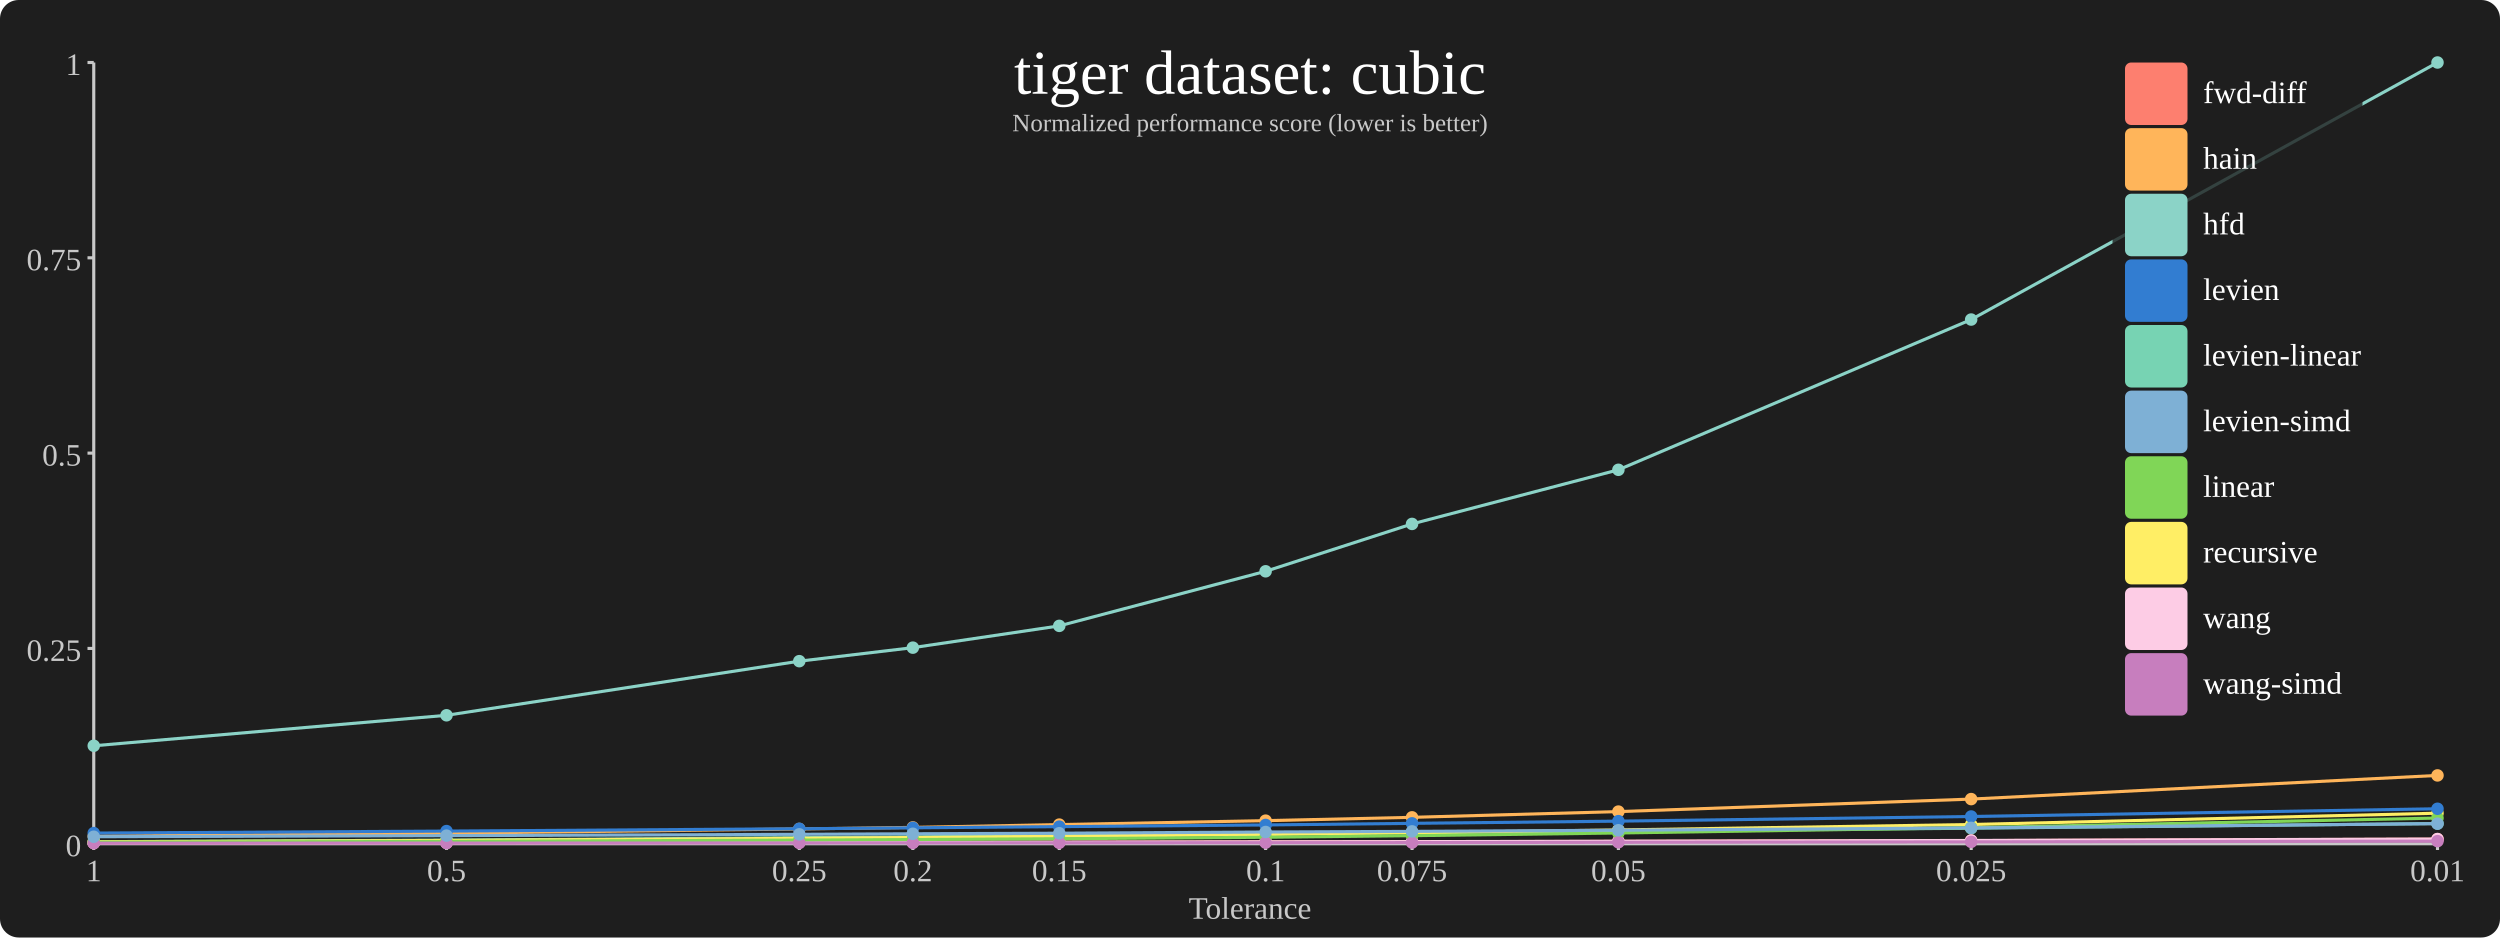
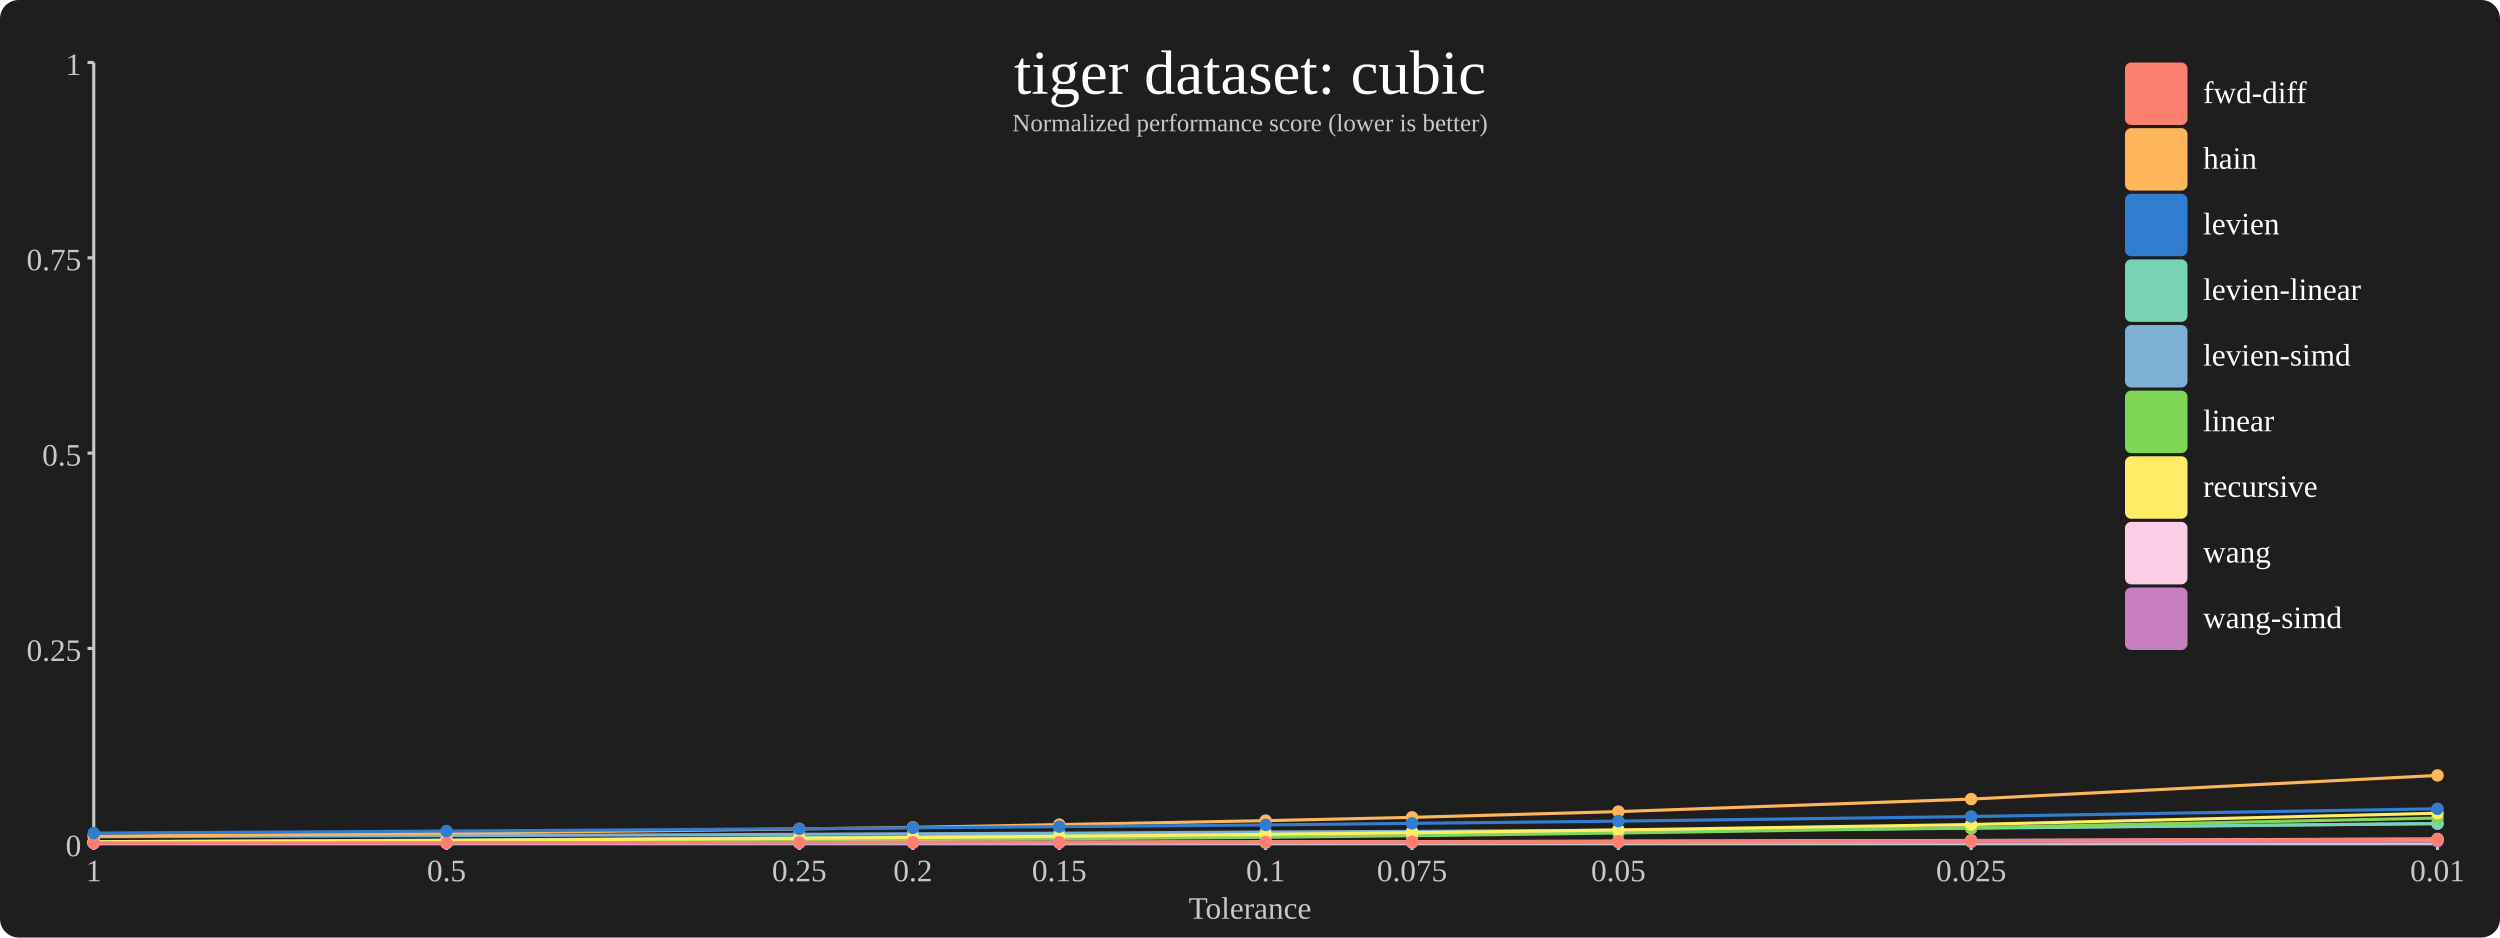
<svg xmlns="http://www.w3.org/2000/svg" viewBox="0 0 800 300">
  <rect x="0" y="0" width="800" height="300" ry="6" style="fill:rgb(30,30,30);stroke:none;fill-opacity:1;stroke-opacity:1;" />
  <path d="M 30 20 L 30 270" style="stroke:rgb(200,200,200);stroke-width:1" />
  <path d="M 30 270 L 780 270" style="stroke:rgb(200,200,200);stroke-width:1" />
  <path d="M 780 270 L 780 272" style="stroke:rgb(200,200,200);stroke-width:1" />
  <text x="780" y="282" style="font-size:10px;fill:rgb(200,200,200);text-anchor:middle;text-align:center;"> 0.01 </text>
  <path d="M 630.772 270 L 630.772 272" style="stroke:rgb(200,200,200);stroke-width:1" />
  <text x="630.772" y="282" style="font-size:10px;fill:rgb(200,200,200);text-anchor:middle;text-align:center;"> 0.025 </text>
  <path d="M 517.886 270 L 517.886 272" style="stroke:rgb(200,200,200);stroke-width:1" />
  <text x="517.886" y="282" style="font-size:10px;fill:rgb(200,200,200);text-anchor:middle;text-align:center;"> 0.05 </text>
  <path d="M 451.852 270 L 451.852 272" style="stroke:rgb(200,200,200);stroke-width:1" />
  <text x="451.852" y="282" style="font-size:10px;fill:rgb(200,200,200);text-anchor:middle;text-align:center;"> 0.075 </text>
  <path d="M 405 270 L 405 272" style="stroke:rgb(200,200,200);stroke-width:1" />
  <text x="405" y="282" style="font-size:10px;fill:rgb(200,200,200);text-anchor:middle;text-align:center;"> 0.1 </text>
  <path d="M 338.966 270 L 338.966 272" style="stroke:rgb(200,200,200);stroke-width:1" />
  <text x="338.966" y="282" style="font-size:10px;fill:rgb(200,200,200);text-anchor:middle;text-align:center;"> 0.15 </text>
  <path d="M 292.114 270 L 292.114 272" style="stroke:rgb(200,200,200);stroke-width:1" />
  <text x="292.114" y="282" style="font-size:10px;fill:rgb(200,200,200);text-anchor:middle;text-align:center;"> 0.2 </text>
  <path d="M 255.773 270 L 255.773 272" style="stroke:rgb(200,200,200);stroke-width:1" />
  <text x="255.773" y="282" style="font-size:10px;fill:rgb(200,200,200);text-anchor:middle;text-align:center;"> 0.25 </text>
  <path d="M 142.886 270 L 142.886 272" style="stroke:rgb(200,200,200);stroke-width:1" />
  <text x="142.886" y="282" style="font-size:10px;fill:rgb(200,200,200);text-anchor:middle;text-align:center;"> 0.5 </text>
  <path d="M 30 270 L 30 272" style="stroke:rgb(200,200,200);stroke-width:1" />
  <text x="30" y="282" style="font-size:10px;fill:rgb(200,200,200);text-anchor:middle;text-align:center;"> 1 </text>
  <path d="M 28 270 L 30 270" style="stroke:rgb(200,200,200);stroke-width:1" />
  <text x="26" y="274" style="font-size:10px;fill:rgb(200,200,200);text-anchor:end;text-align:right;"> 0 </text>
  <path d="M 28 207.5 L 30 207.5" style="stroke:rgb(200,200,200);stroke-width:1" />
  <text x="26" y="211.5" style="font-size:10px;fill:rgb(200,200,200);text-anchor:end;text-align:right;"> 0.25 </text>
  <path d="M 28 145 L 30 145" style="stroke:rgb(200,200,200);stroke-width:1" />
  <text x="26" y="149" style="font-size:10px;fill:rgb(200,200,200);text-anchor:end;text-align:right;"> 0.5 </text>
  <path d="M 28 82.5 L 30 82.5" style="stroke:rgb(200,200,200);stroke-width:1" />
  <text x="26" y="86.5" style="font-size:10px;fill:rgb(200,200,200);text-anchor:end;text-align:right;"> 0.75 </text>
  <path d="M 28 20 L 30 20" style="stroke:rgb(200,200,200);stroke-width:1" />
  <text x="26" y="24" style="font-size:10px;fill:rgb(200,200,200);text-anchor:end;text-align:right;"> 1 </text>
  <text x="400" y="294" style="font-size:10px;fill:rgb(200,200,200);text-anchor:middle;text-align:center;"> Tolerance </text>
+   <circle cx="780" cy="263.565" r="2" style="fill:rgb(126,176,213);stroke:none;fill-opacity:1;stroke-opacity:1;" />
+   <path d="M 780 263.565 L 630.772 264.92" style="stroke:rgb(126,176,213);stroke-width:1" />
+   <circle cx="630.772" cy="264.92" r="2" style="fill:rgb(126,176,213);stroke:none;fill-opacity:1;stroke-opacity:1;" />
+   <path d="M 630.772 264.92 L 517.886 265.678" style="stroke:rgb(126,176,213);stroke-width:1" />
+   <circle cx="517.886" cy="265.678" r="2" style="fill:rgb(126,176,213);stroke:none;fill-opacity:1;stroke-opacity:1;" />
+   <path d="M 517.886 265.678 L 451.852 266.04" style="stroke:rgb(126,176,213);stroke-width:1" />
+   <circle cx="451.852" cy="266.04" r="2" style="fill:rgb(126,176,213);stroke:none;fill-opacity:1;stroke-opacity:1;" />
+   <path d="M 451.852 266.04 L 405 266.243" style="stroke:rgb(126,176,213);stroke-width:1" />
+   <circle cx="405" cy="266.243" r="2" style="fill:rgb(126,176,213);stroke:none;fill-opacity:1;stroke-opacity:1;" />
+   <path d="M 405 266.243 L 338.966 266.63" style="stroke:rgb(126,176,213);stroke-width:1" />
+   <circle cx="338.966" cy="266.63" r="2" style="fill:rgb(126,176,213);stroke:none;fill-opacity:1;stroke-opacity:1;" />
+   <path d="M 338.966 266.63 L 292.114 266.805" style="stroke:rgb(126,176,213);stroke-width:1" />
+   <circle cx="292.114" cy="266.805" r="2" style="fill:rgb(126,176,213);stroke:none;fill-opacity:1;stroke-opacity:1;" />
+   <path d="M 292.114 266.805 L 255.773 266.983" style="stroke:rgb(126,176,213);stroke-width:1" />
+   <circle cx="255.773" cy="266.983" r="2" style="fill:rgb(126,176,213);stroke:none;fill-opacity:1;stroke-opacity:1;" />
+   <path d="M 255.773 266.983 L 142.886 267.402" style="stroke:rgb(126,176,213);stroke-width:1" />
+   <circle cx="142.886" cy="267.402" r="2" style="fill:rgb(126,176,213);stroke:none;fill-opacity:1;stroke-opacity:1;" />
+   <path d="M 142.886 267.402 L 30 267.757" style="stroke:rgb(126,176,213);stroke-width:1" />
+   <circle cx="30" cy="267.757" r="2" style="fill:rgb(126,176,213);stroke:none;fill-opacity:1;stroke-opacity:1;" />
+   <circle cx="780" cy="263.535" r="2" style="fill:rgb(119,211,179);stroke:none;fill-opacity:1;stroke-opacity:1;" />
+   <path d="M 780 263.535 L 630.772 265.025" style="stroke:rgb(119,211,179);stroke-width:1" />
+   <circle cx="630.772" cy="265.025" r="2" style="fill:rgb(119,211,179);stroke:none;fill-opacity:1;stroke-opacity:1;" />
+   <path d="M 630.772 265.025 L 517.886 265.915" style="stroke:rgb(119,211,179);stroke-width:1" />
+   <circle cx="517.886" cy="265.915" r="2" style="fill:rgb(119,211,179);stroke:none;fill-opacity:1;stroke-opacity:1;" />
+   <path d="M 517.886 265.915 L 451.852 266.46" style="stroke:rgb(119,211,179);stroke-width:1" />
+   <circle cx="451.852" cy="266.46" r="2" style="fill:rgb(119,211,179);stroke:none;fill-opacity:1;stroke-opacity:1;" />
+   <path d="M 451.852 266.46 L 405 266.895" style="stroke:rgb(119,211,179);stroke-width:1" />
+   <circle cx="405" cy="266.895" r="2" style="fill:rgb(119,211,179);stroke:none;fill-opacity:1;stroke-opacity:1;" />
+   <path d="M 405 266.895 L 338.966 267.405" style="stroke:rgb(119,211,179);stroke-width:1" />
+   <circle cx="338.966" cy="267.405" r="2" style="fill:rgb(119,211,179);stroke:none;fill-opacity:1;stroke-opacity:1;" />
+   <path d="M 338.966 267.405 L 292.114 267.78" style="stroke:rgb(119,211,179);stroke-width:1" />
+   <circle cx="292.114" cy="267.78" r="2" style="fill:rgb(119,211,179);stroke:none;fill-opacity:1;stroke-opacity:1;" />
+   <path d="M 292.114 267.78 L 255.773 268.058" style="stroke:rgb(119,211,179);stroke-width:1" />
+   <circle cx="255.773" cy="268.058" r="2" style="fill:rgb(119,211,179);stroke:none;fill-opacity:1;stroke-opacity:1;" />
+   <path d="M 255.773 268.058 L 142.886 268.845" style="stroke:rgb(119,211,179);stroke-width:1" />
+   <circle cx="142.886" cy="268.845" r="2" style="fill:rgb(119,211,179);stroke:none;fill-opacity:1;stroke-opacity:1;" />
+   <path d="M 142.886 268.845 L 30 269.325" style="stroke:rgb(119,211,179);stroke-width:1" />
+   <circle cx="30" cy="269.325" r="2" style="fill:rgb(119,211,179);stroke:none;fill-opacity:1;stroke-opacity:1;" />
+   <circle cx="780" cy="261.775" r="2" style="fill:rgb(128,214,87);stroke:none;fill-opacity:1;stroke-opacity:1;" />
+   <path d="M 780 261.775 L 630.772 264.848" style="stroke:rgb(128,214,87);stroke-width:1" />
+   <circle cx="630.772" cy="264.848" r="2" style="fill:rgb(128,214,87);stroke:none;fill-opacity:1;stroke-opacity:1;" />
+   <path d="M 630.772 264.848 L 517.886 266.555" style="stroke:rgb(128,214,87);stroke-width:1" />
+   <circle cx="517.886" cy="266.555" r="2" style="fill:rgb(128,214,87);stroke:none;fill-opacity:1;stroke-opacity:1;" />
+   <path d="M 517.886 266.555 L 451.852 267.415" style="stroke:rgb(128,214,87);stroke-width:1" />
+   <circle cx="451.852" cy="267.415" r="2" style="fill:rgb(128,214,87);stroke:none;fill-opacity:1;stroke-opacity:1;" />
+   <path d="M 451.852 267.415 L 405 267.925" style="stroke:rgb(128,214,87);stroke-width:1" />
+   <circle cx="405" cy="267.925" r="2" style="fill:rgb(128,214,87);stroke:none;fill-opacity:1;stroke-opacity:1;" />
+   <path d="M 405 267.925 L 338.966 268.387" style="stroke:rgb(128,214,87);stroke-width:1" />
+   <circle cx="338.966" cy="268.387" r="2" style="fill:rgb(128,214,87);stroke:none;fill-opacity:1;stroke-opacity:1;" />
+   <path d="M 338.966 268.387 L 292.114 268.652" style="stroke:rgb(128,214,87);stroke-width:1" />
+   <circle cx="292.114" cy="268.652" r="2" style="fill:rgb(128,214,87);stroke:none;fill-opacity:1;stroke-opacity:1;" />
+   <path d="M 292.114 268.652 L 255.773 268.825" style="stroke:rgb(128,214,87);stroke-width:1" />
+   <circle cx="255.773" cy="268.825" r="2" style="fill:rgb(128,214,87);stroke:none;fill-opacity:1;stroke-opacity:1;" />
+   <path d="M 255.773 268.825 L 142.886 269.25" style="stroke:rgb(128,214,87);stroke-width:1" />
+   <circle cx="142.886" cy="269.25" r="2" style="fill:rgb(128,214,87);stroke:none;fill-opacity:1;stroke-opacity:1;" />
+   <path d="M 142.886 269.25 L 30 269.507" style="stroke:rgb(128,214,87);stroke-width:1" />
+   <circle cx="30" cy="269.507" r="2" style="fill:rgb(128,214,87);stroke:none;fill-opacity:1;stroke-opacity:1;" />
+   <circle cx="780" cy="269.163" r="2" style="fill:rgb(199,126,190);stroke:none;fill-opacity:1;stroke-opacity:1;" />
+   <path d="M 780 269.163 L 630.772 269.395" style="stroke:rgb(199,126,190);stroke-width:1" />
+   <circle cx="630.772" cy="269.395" r="2" style="fill:rgb(199,126,190);stroke:none;fill-opacity:1;stroke-opacity:1;" />
+   <path d="M 630.772 269.395 L 517.886 269.533" style="stroke:rgb(199,126,190);stroke-width:1" />
+   <circle cx="517.886" cy="269.533" r="2" style="fill:rgb(199,126,190);stroke:none;fill-opacity:1;stroke-opacity:1;" />
+   <path d="M 517.886 269.533 L 451.852 269.627" style="stroke:rgb(199,126,190);stroke-width:1" />
+   <circle cx="451.852" cy="269.627" r="2" style="fill:rgb(199,126,190);stroke:none;fill-opacity:1;stroke-opacity:1;" />
+   <path d="M 451.852 269.627 L 405 269.655" style="stroke:rgb(199,126,190);stroke-width:1" />
+   <circle cx="405" cy="269.655" r="2" style="fill:rgb(199,126,190);stroke:none;fill-opacity:1;stroke-opacity:1;" />
+   <path d="M 405 269.655 L 338.966 269.702" style="stroke:rgb(199,126,190);stroke-width:1" />
+   <circle cx="338.966" cy="269.702" r="2" style="fill:rgb(199,126,190);stroke:none;fill-opacity:1;stroke-opacity:1;" />
+   <path d="M 338.966 269.702 L 292.114 269.733" style="stroke:rgb(199,126,190);stroke-width:1" />
+   <circle cx="292.114" cy="269.733" r="2" style="fill:rgb(199,126,190);stroke:none;fill-opacity:1;stroke-opacity:1;" />
+   <path d="M 292.114 269.733 L 255.773 269.743" style="stroke:rgb(199,126,190);stroke-width:1" />
+   <circle cx="255.773" cy="269.743" r="2" style="fill:rgb(199,126,190);stroke:none;fill-opacity:1;stroke-opacity:1;" />
+   <path d="M 255.773 269.743 L 142.886 269.793" style="stroke:rgb(199,126,190);stroke-width:1" />
+   <circle cx="142.886" cy="269.793" r="2" style="fill:rgb(199,126,190);stroke:none;fill-opacity:1;stroke-opacity:1;" />
+   <path d="M 142.886 269.793 L 30 269.812" style="stroke:rgb(199,126,190);stroke-width:1" />
+   <circle cx="30" cy="269.812" r="2" style="fill:rgb(199,126,190);stroke:none;fill-opacity:1;stroke-opacity:1;" />
+   <circle cx="780" cy="260.22" r="2" style="fill:rgb(255,238,101);stroke:none;fill-opacity:1;stroke-opacity:1;" />
+   <path d="M 780 260.22 L 630.772 263.845" style="stroke:rgb(255,238,101);stroke-width:1" />
+   <circle cx="630.772" cy="263.845" r="2" style="fill:rgb(255,238,101);stroke:none;fill-opacity:1;stroke-opacity:1;" />
+   <path d="M 630.772 263.845 L 517.886 265.582" style="stroke:rgb(255,238,101);stroke-width:1" />
+   <circle cx="517.886" cy="265.582" r="2" style="fill:rgb(255,238,101);stroke:none;fill-opacity:1;stroke-opacity:1;" />
+   <path d="M 517.886 265.582 L 451.852 266.47" style="stroke:rgb(255,238,101);stroke-width:1" />
+   <circle cx="451.852" cy="266.47" r="2" style="fill:rgb(255,238,101);stroke:none;fill-opacity:1;stroke-opacity:1;" />
+   <path d="M 451.852 266.47 L 405 267.027" style="stroke:rgb(255,238,101);stroke-width:1" />
+   <circle cx="405" cy="267.027" r="2" style="fill:rgb(255,238,101);stroke:none;fill-opacity:1;stroke-opacity:1;" />
+   <path d="M 405 267.027 L 338.966 267.637" style="stroke:rgb(255,238,101);stroke-width:1" />
+   <circle cx="338.966" cy="267.637" r="2" style="fill:rgb(255,238,101);stroke:none;fill-opacity:1;stroke-opacity:1;" />
+   <path d="M 338.966 267.637 L 292.114 267.998" style="stroke:rgb(255,238,101);stroke-width:1" />
+   <circle cx="292.114" cy="267.998" r="2" style="fill:rgb(255,238,101);stroke:none;fill-opacity:1;stroke-opacity:1;" />
+   <path d="M 292.114 267.998 L 255.773 268.255" style="stroke:rgb(255,238,101);stroke-width:1" />
+   <circle cx="255.773" cy="268.255" r="2" style="fill:rgb(255,238,101);stroke:none;fill-opacity:1;stroke-opacity:1;" />
+   <path d="M 255.773 268.255 L 142.886 268.933" style="stroke:rgb(255,238,101);stroke-width:1" />
+   <circle cx="142.886" cy="268.933" r="2" style="fill:rgb(255,238,101);stroke:none;fill-opacity:1;stroke-opacity:1;" />
+   <path d="M 142.886 268.933 L 30 269.353" style="stroke:rgb(255,238,101);stroke-width:1" />
+   <circle cx="30" cy="269.353" r="2" style="fill:rgb(255,238,101);stroke:none;fill-opacity:1;stroke-opacity:1;" />
  <circle cx="780" cy="248.132" r="2" style="fill:rgb(255,181,90);stroke:none;fill-opacity:1;stroke-opacity:1;" />
  <path d="M 780 248.132 L 630.772 255.708" style="stroke:rgb(255,181,90);stroke-width:1" />
  <circle cx="630.772" cy="255.708" r="2" style="fill:rgb(255,181,90);stroke:none;fill-opacity:1;stroke-opacity:1;" />
  <path d="M 630.772 255.708 L 517.886 259.707" style="stroke:rgb(255,181,90);stroke-width:1" />
  <circle cx="517.886" cy="259.707" r="2" style="fill:rgb(255,181,90);stroke:none;fill-opacity:1;stroke-opacity:1;" />
  <path d="M 517.886 259.707 L 451.852 261.548" style="stroke:rgb(255,181,90);stroke-width:1" />
  <circle cx="451.852" cy="261.548" r="2" style="fill:rgb(255,181,90);stroke:none;fill-opacity:1;stroke-opacity:1;" />
  <path d="M 451.852 261.548 L 405 262.61" style="stroke:rgb(255,181,90);stroke-width:1" />
  <circle cx="405" cy="262.61" r="2" style="fill:rgb(255,181,90);stroke:none;fill-opacity:1;stroke-opacity:1;" />
  <path d="M 405 262.61 L 338.966 263.873" style="stroke:rgb(255,181,90);stroke-width:1" />
  <circle cx="338.966" cy="263.873" r="2" style="fill:rgb(255,181,90);stroke:none;fill-opacity:1;stroke-opacity:1;" />
  <path d="M 338.966 263.873 L 292.114 264.765" style="stroke:rgb(255,181,90);stroke-width:1" />
  <circle cx="292.114" cy="264.765" r="2" style="fill:rgb(255,181,90);stroke:none;fill-opacity:1;stroke-opacity:1;" />
  <path d="M 292.114 264.765 L 255.773 265.267" style="stroke:rgb(255,181,90);stroke-width:1" />
  <circle cx="255.773" cy="265.267" r="2" style="fill:rgb(255,181,90);stroke:none;fill-opacity:1;stroke-opacity:1;" />
  <path d="M 255.773 265.267 L 142.886 266.632" style="stroke:rgb(255,181,90);stroke-width:1" />
  <circle cx="142.886" cy="266.632" r="2" style="fill:rgb(255,181,90);stroke:none;fill-opacity:1;stroke-opacity:1;" />
  <path d="M 142.886 266.632 L 30 267.567" style="stroke:rgb(255,181,90);stroke-width:1" />
  <circle cx="30" cy="267.567" r="2" style="fill:rgb(255,181,90);stroke:none;fill-opacity:1;stroke-opacity:1;" />
-   <circle cx="780" cy="263.535" r="2" style="fill:rgb(119,211,179);stroke:none;fill-opacity:1;stroke-opacity:1;" />
-   <path d="M 780 263.535 L 630.772 265.025" style="stroke:rgb(119,211,179);stroke-width:1" />
-   <circle cx="630.772" cy="265.025" r="2" style="fill:rgb(119,211,179);stroke:none;fill-opacity:1;stroke-opacity:1;" />
-   <path d="M 630.772 265.025 L 517.886 265.915" style="stroke:rgb(119,211,179);stroke-width:1" />
-   <circle cx="517.886" cy="265.915" r="2" style="fill:rgb(119,211,179);stroke:none;fill-opacity:1;stroke-opacity:1;" />
-   <path d="M 517.886 265.915 L 451.852 266.46" style="stroke:rgb(119,211,179);stroke-width:1" />
-   <circle cx="451.852" cy="266.46" r="2" style="fill:rgb(119,211,179);stroke:none;fill-opacity:1;stroke-opacity:1;" />
-   <path d="M 451.852 266.46 L 405 266.895" style="stroke:rgb(119,211,179);stroke-width:1" />
-   <circle cx="405" cy="266.895" r="2" style="fill:rgb(119,211,179);stroke:none;fill-opacity:1;stroke-opacity:1;" />
-   <path d="M 405 266.895 L 338.966 267.405" style="stroke:rgb(119,211,179);stroke-width:1" />
-   <circle cx="338.966" cy="267.405" r="2" style="fill:rgb(119,211,179);stroke:none;fill-opacity:1;stroke-opacity:1;" />
-   <path d="M 338.966 267.405 L 292.114 267.78" style="stroke:rgb(119,211,179);stroke-width:1" />
-   <circle cx="292.114" cy="267.78" r="2" style="fill:rgb(119,211,179);stroke:none;fill-opacity:1;stroke-opacity:1;" />
-   <path d="M 292.114 267.78 L 255.773 268.058" style="stroke:rgb(119,211,179);stroke-width:1" />
-   <circle cx="255.773" cy="268.058" r="2" style="fill:rgb(119,211,179);stroke:none;fill-opacity:1;stroke-opacity:1;" />
-   <path d="M 255.773 268.058 L 142.886 268.845" style="stroke:rgb(119,211,179);stroke-width:1" />
-   <circle cx="142.886" cy="268.845" r="2" style="fill:rgb(119,211,179);stroke:none;fill-opacity:1;stroke-opacity:1;" />
-   <path d="M 142.886 268.845 L 30 269.325" style="stroke:rgb(119,211,179);stroke-width:1" />
-   <circle cx="30" cy="269.325" r="2" style="fill:rgb(119,211,179);stroke:none;fill-opacity:1;stroke-opacity:1;" />
-   <circle cx="780" cy="260.22" r="2" style="fill:rgb(255,238,101);stroke:none;fill-opacity:1;stroke-opacity:1;" />
-   <path d="M 780 260.22 L 630.772 263.845" style="stroke:rgb(255,238,101);stroke-width:1" />
-   <circle cx="630.772" cy="263.845" r="2" style="fill:rgb(255,238,101);stroke:none;fill-opacity:1;stroke-opacity:1;" />
-   <path d="M 630.772 263.845 L 517.886 265.582" style="stroke:rgb(255,238,101);stroke-width:1" />
-   <circle cx="517.886" cy="265.582" r="2" style="fill:rgb(255,238,101);stroke:none;fill-opacity:1;stroke-opacity:1;" />
-   <path d="M 517.886 265.582 L 451.852 266.47" style="stroke:rgb(255,238,101);stroke-width:1" />
-   <circle cx="451.852" cy="266.47" r="2" style="fill:rgb(255,238,101);stroke:none;fill-opacity:1;stroke-opacity:1;" />
-   <path d="M 451.852 266.47 L 405 267.027" style="stroke:rgb(255,238,101);stroke-width:1" />
-   <circle cx="405" cy="267.027" r="2" style="fill:rgb(255,238,101);stroke:none;fill-opacity:1;stroke-opacity:1;" />
-   <path d="M 405 267.027 L 338.966 267.637" style="stroke:rgb(255,238,101);stroke-width:1" />
-   <circle cx="338.966" cy="267.637" r="2" style="fill:rgb(255,238,101);stroke:none;fill-opacity:1;stroke-opacity:1;" />
-   <path d="M 338.966 267.637 L 292.114 267.998" style="stroke:rgb(255,238,101);stroke-width:1" />
-   <circle cx="292.114" cy="267.998" r="2" style="fill:rgb(255,238,101);stroke:none;fill-opacity:1;stroke-opacity:1;" />
-   <path d="M 292.114 267.998 L 255.773 268.255" style="stroke:rgb(255,238,101);stroke-width:1" />
-   <circle cx="255.773" cy="268.255" r="2" style="fill:rgb(255,238,101);stroke:none;fill-opacity:1;stroke-opacity:1;" />
-   <path d="M 255.773 268.255 L 142.886 268.933" style="stroke:rgb(255,238,101);stroke-width:1" />
-   <circle cx="142.886" cy="268.933" r="2" style="fill:rgb(255,238,101);stroke:none;fill-opacity:1;stroke-opacity:1;" />
-   <path d="M 142.886 268.933 L 30 269.353" style="stroke:rgb(255,238,101);stroke-width:1" />
-   <circle cx="30" cy="269.353" r="2" style="fill:rgb(255,238,101);stroke:none;fill-opacity:1;stroke-opacity:1;" />
+   <circle cx="780" cy="268.493" r="2" style="fill:rgb(253,204,229);stroke:none;fill-opacity:1;stroke-opacity:1;" />
+   <path d="M 780 268.493 L 630.772 268.947" style="stroke:rgb(253,204,229);stroke-width:1" />
+   <circle cx="630.772" cy="268.947" r="2" style="fill:rgb(253,204,229);stroke:none;fill-opacity:1;stroke-opacity:1;" />
+   <path d="M 630.772 268.947 L 517.886 269.195" style="stroke:rgb(253,204,229);stroke-width:1" />
+   <circle cx="517.886" cy="269.195" r="2" style="fill:rgb(253,204,229);stroke:none;fill-opacity:1;stroke-opacity:1;" />
+   <path d="M 517.886 269.195 L 451.852 269.322" style="stroke:rgb(253,204,229);stroke-width:1" />
+   <circle cx="451.852" cy="269.322" r="2" style="fill:rgb(253,204,229);stroke:none;fill-opacity:1;stroke-opacity:1;" />
+   <path d="M 451.852 269.322 L 405 269.387" style="stroke:rgb(253,204,229);stroke-width:1" />
+   <circle cx="405" cy="269.387" r="2" style="fill:rgb(253,204,229);stroke:none;fill-opacity:1;stroke-opacity:1;" />
+   <path d="M 405 269.387 L 338.966 269.488" style="stroke:rgb(253,204,229);stroke-width:1" />
+   <circle cx="338.966" cy="269.488" r="2" style="fill:rgb(253,204,229);stroke:none;fill-opacity:1;stroke-opacity:1;" />
+   <path d="M 338.966 269.488 L 292.114 269.52" style="stroke:rgb(253,204,229);stroke-width:1" />
+   <circle cx="292.114" cy="269.52" r="2" style="fill:rgb(253,204,229);stroke:none;fill-opacity:1;stroke-opacity:1;" />
+   <path d="M 292.114 269.52 L 255.773 269.562" style="stroke:rgb(253,204,229);stroke-width:1" />
+   <circle cx="255.773" cy="269.562" r="2" style="fill:rgb(253,204,229);stroke:none;fill-opacity:1;stroke-opacity:1;" />
+   <path d="M 255.773 269.562 L 142.886 269.685" style="stroke:rgb(253,204,229);stroke-width:1" />
+   <circle cx="142.886" cy="269.685" r="2" style="fill:rgb(253,204,229);stroke:none;fill-opacity:1;stroke-opacity:1;" />
+   <path d="M 142.886 269.685 L 30 269.755" style="stroke:rgb(253,204,229);stroke-width:1" />
+   <circle cx="30" cy="269.755" r="2" style="fill:rgb(253,204,229);stroke:none;fill-opacity:1;stroke-opacity:1;" />
  <circle cx="780" cy="268.535" r="2" style="fill:rgb(253,127,111);stroke:none;fill-opacity:1;stroke-opacity:1;" />
  <path d="M 780 268.535 L 630.772 268.995" style="stroke:rgb(253,127,111);stroke-width:1" />
  <circle cx="630.772" cy="268.995" r="2" style="fill:rgb(253,127,111);stroke:none;fill-opacity:1;stroke-opacity:1;" />
  <path d="M 630.772 268.995 L 517.886 269.23" style="stroke:rgb(253,127,111);stroke-width:1" />
  <circle cx="517.886" cy="269.23" r="2" style="fill:rgb(253,127,111);stroke:none;fill-opacity:1;stroke-opacity:1;" />
  <path d="M 517.886 269.23 L 451.852 269.353" style="stroke:rgb(253,127,111);stroke-width:1" />
  <circle cx="451.852" cy="269.353" r="2" style="fill:rgb(253,127,111);stroke:none;fill-opacity:1;stroke-opacity:1;" />
  <path d="M 451.852 269.353 L 405 269.41" style="stroke:rgb(253,127,111);stroke-width:1" />
  <circle cx="405" cy="269.41" r="2" style="fill:rgb(253,127,111);stroke:none;fill-opacity:1;stroke-opacity:1;" />
  <path d="M 405 269.41 L 338.966 269.495" style="stroke:rgb(253,127,111);stroke-width:1" />
  <circle cx="338.966" cy="269.495" r="2" style="fill:rgb(253,127,111);stroke:none;fill-opacity:1;stroke-opacity:1;" />
  <path d="M 338.966 269.495 L 292.114 269.533" style="stroke:rgb(253,127,111);stroke-width:1" />
  <circle cx="292.114" cy="269.533" r="2" style="fill:rgb(253,127,111);stroke:none;fill-opacity:1;stroke-opacity:1;" />
  <path d="M 292.114 269.533 L 255.773 269.587" style="stroke:rgb(253,127,111);stroke-width:1" />
  <circle cx="255.773" cy="269.587" r="2" style="fill:rgb(253,127,111);stroke:none;fill-opacity:1;stroke-opacity:1;" />
  <path d="M 255.773 269.587 L 142.886 269.678" style="stroke:rgb(253,127,111);stroke-width:1" />
  <circle cx="142.886" cy="269.678" r="2" style="fill:rgb(253,127,111);stroke:none;fill-opacity:1;stroke-opacity:1;" />
  <path d="M 142.886 269.678 L 30 269.733" style="stroke:rgb(253,127,111);stroke-width:1" />
  <circle cx="30" cy="269.733" r="2" style="fill:rgb(253,127,111);stroke:none;fill-opacity:1;stroke-opacity:1;" />
-   <circle cx="780" cy="268.493" r="2" style="fill:rgb(253,204,229);stroke:none;fill-opacity:1;stroke-opacity:1;" />
-   <path d="M 780 268.493 L 630.772 268.947" style="stroke:rgb(253,204,229);stroke-width:1" />
-   <circle cx="630.772" cy="268.947" r="2" style="fill:rgb(253,204,229);stroke:none;fill-opacity:1;stroke-opacity:1;" />
-   <path d="M 630.772 268.947 L 517.886 269.195" style="stroke:rgb(253,204,229);stroke-width:1" />
-   <circle cx="517.886" cy="269.195" r="2" style="fill:rgb(253,204,229);stroke:none;fill-opacity:1;stroke-opacity:1;" />
-   <path d="M 517.886 269.195 L 451.852 269.322" style="stroke:rgb(253,204,229);stroke-width:1" />
-   <circle cx="451.852" cy="269.322" r="2" style="fill:rgb(253,204,229);stroke:none;fill-opacity:1;stroke-opacity:1;" />
-   <path d="M 451.852 269.322 L 405 269.387" style="stroke:rgb(253,204,229);stroke-width:1" />
-   <circle cx="405" cy="269.387" r="2" style="fill:rgb(253,204,229);stroke:none;fill-opacity:1;stroke-opacity:1;" />
-   <path d="M 405 269.387 L 338.966 269.488" style="stroke:rgb(253,204,229);stroke-width:1" />
-   <circle cx="338.966" cy="269.488" r="2" style="fill:rgb(253,204,229);stroke:none;fill-opacity:1;stroke-opacity:1;" />
-   <path d="M 338.966 269.488 L 292.114 269.52" style="stroke:rgb(253,204,229);stroke-width:1" />
-   <circle cx="292.114" cy="269.52" r="2" style="fill:rgb(253,204,229);stroke:none;fill-opacity:1;stroke-opacity:1;" />
-   <path d="M 292.114 269.52 L 255.773 269.562" style="stroke:rgb(253,204,229);stroke-width:1" />
-   <circle cx="255.773" cy="269.562" r="2" style="fill:rgb(253,204,229);stroke:none;fill-opacity:1;stroke-opacity:1;" />
-   <path d="M 255.773 269.562 L 142.886 269.685" style="stroke:rgb(253,204,229);stroke-width:1" />
-   <circle cx="142.886" cy="269.685" r="2" style="fill:rgb(253,204,229);stroke:none;fill-opacity:1;stroke-opacity:1;" />
-   <path d="M 142.886 269.685 L 30 269.755" style="stroke:rgb(253,204,229);stroke-width:1" />
-   <circle cx="30" cy="269.755" r="2" style="fill:rgb(253,204,229);stroke:none;fill-opacity:1;stroke-opacity:1;" />
-   <circle cx="780" cy="261.775" r="2" style="fill:rgb(128,214,87);stroke:none;fill-opacity:1;stroke-opacity:1;" />
-   <path d="M 780 261.775 L 630.772 264.848" style="stroke:rgb(128,214,87);stroke-width:1" />
-   <circle cx="630.772" cy="264.848" r="2" style="fill:rgb(128,214,87);stroke:none;fill-opacity:1;stroke-opacity:1;" />
-   <path d="M 630.772 264.848 L 517.886 266.555" style="stroke:rgb(128,214,87);stroke-width:1" />
-   <circle cx="517.886" cy="266.555" r="2" style="fill:rgb(128,214,87);stroke:none;fill-opacity:1;stroke-opacity:1;" />
-   <path d="M 517.886 266.555 L 451.852 267.415" style="stroke:rgb(128,214,87);stroke-width:1" />
-   <circle cx="451.852" cy="267.415" r="2" style="fill:rgb(128,214,87);stroke:none;fill-opacity:1;stroke-opacity:1;" />
-   <path d="M 451.852 267.415 L 405 267.925" style="stroke:rgb(128,214,87);stroke-width:1" />
-   <circle cx="405" cy="267.925" r="2" style="fill:rgb(128,214,87);stroke:none;fill-opacity:1;stroke-opacity:1;" />
-   <path d="M 405 267.925 L 338.966 268.387" style="stroke:rgb(128,214,87);stroke-width:1" />
-   <circle cx="338.966" cy="268.387" r="2" style="fill:rgb(128,214,87);stroke:none;fill-opacity:1;stroke-opacity:1;" />
-   <path d="M 338.966 268.387 L 292.114 268.652" style="stroke:rgb(128,214,87);stroke-width:1" />
-   <circle cx="292.114" cy="268.652" r="2" style="fill:rgb(128,214,87);stroke:none;fill-opacity:1;stroke-opacity:1;" />
-   <path d="M 292.114 268.652 L 255.773 268.825" style="stroke:rgb(128,214,87);stroke-width:1" />
-   <circle cx="255.773" cy="268.825" r="2" style="fill:rgb(128,214,87);stroke:none;fill-opacity:1;stroke-opacity:1;" />
-   <path d="M 255.773 268.825 L 142.886 269.25" style="stroke:rgb(128,214,87);stroke-width:1" />
-   <circle cx="142.886" cy="269.25" r="2" style="fill:rgb(128,214,87);stroke:none;fill-opacity:1;stroke-opacity:1;" />
-   <path d="M 142.886 269.25 L 30 269.507" style="stroke:rgb(128,214,87);stroke-width:1" />
-   <circle cx="30" cy="269.507" r="2" style="fill:rgb(128,214,87);stroke:none;fill-opacity:1;stroke-opacity:1;" />
  <circle cx="780" cy="258.808" r="2" style="fill:rgb(50,125,209);stroke:none;fill-opacity:1;stroke-opacity:1;" />
  <path d="M 780 258.808 L 630.772 261.28" style="stroke:rgb(50,125,209);stroke-width:1" />
  <circle cx="630.772" cy="261.28" r="2" style="fill:rgb(50,125,209);stroke:none;fill-opacity:1;stroke-opacity:1;" />
  <path d="M 630.772 261.28 L 517.886 262.765" style="stroke:rgb(50,125,209);stroke-width:1" />
  <circle cx="517.886" cy="262.765" r="2" style="fill:rgb(50,125,209);stroke:none;fill-opacity:1;stroke-opacity:1;" />
  <path d="M 517.886 262.765 L 451.852 263.47" style="stroke:rgb(50,125,209);stroke-width:1" />
  <circle cx="451.852" cy="263.47" r="2" style="fill:rgb(50,125,209);stroke:none;fill-opacity:1;stroke-opacity:1;" />
  <path d="M 451.852 263.47 L 405 263.983" style="stroke:rgb(50,125,209);stroke-width:1" />
  <circle cx="405" cy="263.983" r="2" style="fill:rgb(50,125,209);stroke:none;fill-opacity:1;stroke-opacity:1;" />
  <path d="M 405 263.983 L 338.966 264.522" style="stroke:rgb(50,125,209);stroke-width:1" />
  <circle cx="338.966" cy="264.522" r="2" style="fill:rgb(50,125,209);stroke:none;fill-opacity:1;stroke-opacity:1;" />
  <path d="M 338.966 264.522 L 292.114 264.902" style="stroke:rgb(50,125,209);stroke-width:1" />
  <circle cx="292.114" cy="264.902" r="2" style="fill:rgb(50,125,209);stroke:none;fill-opacity:1;stroke-opacity:1;" />
  <path d="M 292.114 264.902 L 255.773 265.207" style="stroke:rgb(50,125,209);stroke-width:1" />
  <circle cx="255.773" cy="265.207" r="2" style="fill:rgb(50,125,209);stroke:none;fill-opacity:1;stroke-opacity:1;" />
  <path d="M 255.773 265.207 L 142.886 265.945" style="stroke:rgb(50,125,209);stroke-width:1" />
  <circle cx="142.886" cy="265.945" r="2" style="fill:rgb(50,125,209);stroke:none;fill-opacity:1;stroke-opacity:1;" />
  <path d="M 142.886 265.945 L 30 266.585" style="stroke:rgb(50,125,209);stroke-width:1" />
  <circle cx="30" cy="266.585" r="2" style="fill:rgb(50,125,209);stroke:none;fill-opacity:1;stroke-opacity:1;" />
-   <circle cx="780" cy="269.163" r="2" style="fill:rgb(199,126,190);stroke:none;fill-opacity:1;stroke-opacity:1;" />
-   <path d="M 780 269.163 L 630.772 269.395" style="stroke:rgb(199,126,190);stroke-width:1" />
-   <circle cx="630.772" cy="269.395" r="2" style="fill:rgb(199,126,190);stroke:none;fill-opacity:1;stroke-opacity:1;" />
-   <path d="M 630.772 269.395 L 517.886 269.533" style="stroke:rgb(199,126,190);stroke-width:1" />
-   <circle cx="517.886" cy="269.533" r="2" style="fill:rgb(199,126,190);stroke:none;fill-opacity:1;stroke-opacity:1;" />
-   <path d="M 517.886 269.533 L 451.852 269.627" style="stroke:rgb(199,126,190);stroke-width:1" />
-   <circle cx="451.852" cy="269.627" r="2" style="fill:rgb(199,126,190);stroke:none;fill-opacity:1;stroke-opacity:1;" />
-   <path d="M 451.852 269.627 L 405 269.655" style="stroke:rgb(199,126,190);stroke-width:1" />
-   <circle cx="405" cy="269.655" r="2" style="fill:rgb(199,126,190);stroke:none;fill-opacity:1;stroke-opacity:1;" />
-   <path d="M 405 269.655 L 338.966 269.702" style="stroke:rgb(199,126,190);stroke-width:1" />
-   <circle cx="338.966" cy="269.702" r="2" style="fill:rgb(199,126,190);stroke:none;fill-opacity:1;stroke-opacity:1;" />
-   <path d="M 338.966 269.702 L 292.114 269.733" style="stroke:rgb(199,126,190);stroke-width:1" />
-   <circle cx="292.114" cy="269.733" r="2" style="fill:rgb(199,126,190);stroke:none;fill-opacity:1;stroke-opacity:1;" />
-   <path d="M 292.114 269.733 L 255.773 269.743" style="stroke:rgb(199,126,190);stroke-width:1" />
-   <circle cx="255.773" cy="269.743" r="2" style="fill:rgb(199,126,190);stroke:none;fill-opacity:1;stroke-opacity:1;" />
-   <path d="M 255.773 269.743 L 142.886 269.793" style="stroke:rgb(199,126,190);stroke-width:1" />
-   <circle cx="142.886" cy="269.793" r="2" style="fill:rgb(199,126,190);stroke:none;fill-opacity:1;stroke-opacity:1;" />
-   <path d="M 142.886 269.793 L 30 269.812" style="stroke:rgb(199,126,190);stroke-width:1" />
-   <circle cx="30" cy="269.812" r="2" style="fill:rgb(199,126,190);stroke:none;fill-opacity:1;stroke-opacity:1;" />
-   <circle cx="780" cy="263.565" r="2" style="fill:rgb(126,176,213);stroke:none;fill-opacity:1;stroke-opacity:1;" />
-   <path d="M 780 263.565 L 630.772 264.92" style="stroke:rgb(126,176,213);stroke-width:1" />
-   <circle cx="630.772" cy="264.92" r="2" style="fill:rgb(126,176,213);stroke:none;fill-opacity:1;stroke-opacity:1;" />
-   <path d="M 630.772 264.92 L 517.886 265.678" style="stroke:rgb(126,176,213);stroke-width:1" />
-   <circle cx="517.886" cy="265.678" r="2" style="fill:rgb(126,176,213);stroke:none;fill-opacity:1;stroke-opacity:1;" />
-   <path d="M 517.886 265.678 L 451.852 266.04" style="stroke:rgb(126,176,213);stroke-width:1" />
-   <circle cx="451.852" cy="266.04" r="2" style="fill:rgb(126,176,213);stroke:none;fill-opacity:1;stroke-opacity:1;" />
-   <path d="M 451.852 266.04 L 405 266.243" style="stroke:rgb(126,176,213);stroke-width:1" />
-   <circle cx="405" cy="266.243" r="2" style="fill:rgb(126,176,213);stroke:none;fill-opacity:1;stroke-opacity:1;" />
-   <path d="M 405 266.243 L 338.966 266.63" style="stroke:rgb(126,176,213);stroke-width:1" />
-   <circle cx="338.966" cy="266.63" r="2" style="fill:rgb(126,176,213);stroke:none;fill-opacity:1;stroke-opacity:1;" />
-   <path d="M 338.966 266.63 L 292.114 266.805" style="stroke:rgb(126,176,213);stroke-width:1" />
-   <circle cx="292.114" cy="266.805" r="2" style="fill:rgb(126,176,213);stroke:none;fill-opacity:1;stroke-opacity:1;" />
-   <path d="M 292.114 266.805 L 255.773 266.983" style="stroke:rgb(126,176,213);stroke-width:1" />
-   <circle cx="255.773" cy="266.983" r="2" style="fill:rgb(126,176,213);stroke:none;fill-opacity:1;stroke-opacity:1;" />
-   <path d="M 255.773 266.983 L 142.886 267.402" style="stroke:rgb(126,176,213);stroke-width:1" />
-   <circle cx="142.886" cy="267.402" r="2" style="fill:rgb(126,176,213);stroke:none;fill-opacity:1;stroke-opacity:1;" />
-   <path d="M 142.886 267.402 L 30 267.757" style="stroke:rgb(126,176,213);stroke-width:1" />
-   <circle cx="30" cy="267.757" r="2" style="fill:rgb(126,176,213);stroke:none;fill-opacity:1;stroke-opacity:1;" />
-   <circle cx="780" cy="20" r="2" style="fill:rgb(139,211,199);stroke:none;fill-opacity:1;stroke-opacity:1;" />
-   <path d="M 780 20 L 630.772 102.255" style="stroke:rgb(139,211,199);stroke-width:1" />
-   <circle cx="630.772" cy="102.255" r="2" style="fill:rgb(139,211,199);stroke:none;fill-opacity:1;stroke-opacity:1;" />
-   <path d="M 630.772 102.255 L 517.886 150.338" style="stroke:rgb(139,211,199);stroke-width:1" />
-   <circle cx="517.886" cy="150.338" r="2" style="fill:rgb(139,211,199);stroke:none;fill-opacity:1;stroke-opacity:1;" />
-   <path d="M 517.886 150.338 L 451.852 167.655" style="stroke:rgb(139,211,199);stroke-width:1" />
-   <circle cx="451.852" cy="167.655" r="2" style="fill:rgb(139,211,199);stroke:none;fill-opacity:1;stroke-opacity:1;" />
-   <path d="M 451.852 167.655 L 405 182.812" style="stroke:rgb(139,211,199);stroke-width:1" />
-   <circle cx="405" cy="182.812" r="2" style="fill:rgb(139,211,199);stroke:none;fill-opacity:1;stroke-opacity:1;" />
-   <path d="M 405 182.812 L 338.966 200.278" style="stroke:rgb(139,211,199);stroke-width:1" />
-   <circle cx="338.966" cy="200.278" r="2" style="fill:rgb(139,211,199);stroke:none;fill-opacity:1;stroke-opacity:1;" />
-   <path d="M 338.966 200.278 L 292.114 207.248" style="stroke:rgb(139,211,199);stroke-width:1" />
-   <circle cx="292.114" cy="207.248" r="2" style="fill:rgb(139,211,199);stroke:none;fill-opacity:1;stroke-opacity:1;" />
-   <path d="M 292.114 207.248 L 255.773 211.572" style="stroke:rgb(139,211,199);stroke-width:1" />
-   <circle cx="255.773" cy="211.572" r="2" style="fill:rgb(139,211,199);stroke:none;fill-opacity:1;stroke-opacity:1;" />
-   <path d="M 255.773 211.572 L 142.886 228.893" style="stroke:rgb(139,211,199);stroke-width:1" />
-   <circle cx="142.886" cy="228.893" r="2" style="fill:rgb(139,211,199);stroke:none;fill-opacity:1;stroke-opacity:1;" />
-   <path d="M 142.886 228.893 L 30 238.645" style="stroke:rgb(139,211,199);stroke-width:1" />
-   <circle cx="30" cy="238.645" r="2" style="fill:rgb(139,211,199);stroke:none;fill-opacity:1;stroke-opacity:1;" />
-   <rect x="676" y="16" width="80" height="217" ry="4" style="fill:rgb(30,30,30);stroke:none;fill-opacity:0.8;stroke-opacity:1;" />
+   <rect x="676" y="16" width="80" height="196" ry="4" style="fill:rgb(30,30,30);stroke:none;fill-opacity:0.8;stroke-opacity:1;" />
  <rect x="680" y="20" width="20" height="20" ry="2" style="fill:rgb(253,127,111);stroke:none;fill-opacity:1;stroke-opacity:1;" />
  <text x="705" y="33" style="font-size:10px;fill:rgb(255,255,255);text-anchor:start;text-align:left;"> fwd-diff </text>
  <rect x="680" y="41" width="20" height="20" ry="2" style="fill:rgb(255,181,90);stroke:none;fill-opacity:1;stroke-opacity:1;" />
  <text x="705" y="54" style="font-size:10px;fill:rgb(255,255,255);text-anchor:start;text-align:left;"> hain </text>
-   <rect x="680" y="62" width="20" height="20" ry="2" style="fill:rgb(139,211,199);stroke:none;fill-opacity:1;stroke-opacity:1;" />
-   <text x="705" y="75" style="font-size:10px;fill:rgb(255,255,255);text-anchor:start;text-align:left;"> hfd </text>
-   <rect x="680" y="83" width="20" height="20" ry="2" style="fill:rgb(50,125,209);stroke:none;fill-opacity:1;stroke-opacity:1;" />
-   <text x="705" y="96" style="font-size:10px;fill:rgb(255,255,255);text-anchor:start;text-align:left;"> levien </text>
-   <rect x="680" y="104" width="20" height="20" ry="2" style="fill:rgb(119,211,179);stroke:none;fill-opacity:1;stroke-opacity:1;" />
-   <text x="705" y="117" style="font-size:10px;fill:rgb(255,255,255);text-anchor:start;text-align:left;"> levien-linear </text>
-   <rect x="680" y="125" width="20" height="20" ry="2" style="fill:rgb(126,176,213);stroke:none;fill-opacity:1;stroke-opacity:1;" />
-   <text x="705" y="138" style="font-size:10px;fill:rgb(255,255,255);text-anchor:start;text-align:left;"> levien-simd </text>
-   <rect x="680" y="146" width="20" height="20" ry="2" style="fill:rgb(128,214,87);stroke:none;fill-opacity:1;stroke-opacity:1;" />
-   <text x="705" y="159" style="font-size:10px;fill:rgb(255,255,255);text-anchor:start;text-align:left;"> linear </text>
-   <rect x="680" y="167" width="20" height="20" ry="2" style="fill:rgb(255,238,101);stroke:none;fill-opacity:1;stroke-opacity:1;" />
-   <text x="705" y="180" style="font-size:10px;fill:rgb(255,255,255);text-anchor:start;text-align:left;"> recursive </text>
-   <rect x="680" y="188" width="20" height="20" ry="2" style="fill:rgb(253,204,229);stroke:none;fill-opacity:1;stroke-opacity:1;" />
-   <text x="705" y="201" style="font-size:10px;fill:rgb(255,255,255);text-anchor:start;text-align:left;"> wang </text>
-   <rect x="680" y="209" width="20" height="20" ry="2" style="fill:rgb(199,126,190);stroke:none;fill-opacity:1;stroke-opacity:1;" />
-   <text x="705" y="222" style="font-size:10px;fill:rgb(255,255,255);text-anchor:start;text-align:left;"> wang-simd </text>
+   <rect x="680" y="62" width="20" height="20" ry="2" style="fill:rgb(50,125,209);stroke:none;fill-opacity:1;stroke-opacity:1;" />
+   <text x="705" y="75" style="font-size:10px;fill:rgb(255,255,255);text-anchor:start;text-align:left;"> levien </text>
+   <rect x="680" y="83" width="20" height="20" ry="2" style="fill:rgb(119,211,179);stroke:none;fill-opacity:1;stroke-opacity:1;" />
+   <text x="705" y="96" style="font-size:10px;fill:rgb(255,255,255);text-anchor:start;text-align:left;"> levien-linear </text>
+   <rect x="680" y="104" width="20" height="20" ry="2" style="fill:rgb(126,176,213);stroke:none;fill-opacity:1;stroke-opacity:1;" />
+   <text x="705" y="117" style="font-size:10px;fill:rgb(255,255,255);text-anchor:start;text-align:left;"> levien-simd </text>
+   <rect x="680" y="125" width="20" height="20" ry="2" style="fill:rgb(128,214,87);stroke:none;fill-opacity:1;stroke-opacity:1;" />
+   <text x="705" y="138" style="font-size:10px;fill:rgb(255,255,255);text-anchor:start;text-align:left;"> linear </text>
+   <rect x="680" y="146" width="20" height="20" ry="2" style="fill:rgb(255,238,101);stroke:none;fill-opacity:1;stroke-opacity:1;" />
+   <text x="705" y="159" style="font-size:10px;fill:rgb(255,255,255);text-anchor:start;text-align:left;"> recursive </text>
+   <rect x="680" y="167" width="20" height="20" ry="2" style="fill:rgb(253,204,229);stroke:none;fill-opacity:1;stroke-opacity:1;" />
+   <text x="705" y="180" style="font-size:10px;fill:rgb(255,255,255);text-anchor:start;text-align:left;"> wang </text>
+   <rect x="680" y="188" width="20" height="20" ry="2" style="fill:rgb(199,126,190);stroke:none;fill-opacity:1;stroke-opacity:1;" />
+   <text x="705" y="201" style="font-size:10px;fill:rgb(255,255,255);text-anchor:start;text-align:left;"> wang-simd </text>
  <text x="400" y="30" style="font-size:20px;fill:rgb(255,255,255);text-anchor:middle;text-align:center;"> tiger dataset: cubic </text>
  <text x="400" y="42" style="font-size:8px;fill:rgb(200,200,200);text-anchor:middle;text-align:center;"> Normalized performance score (lower is better) </text>
</svg>
